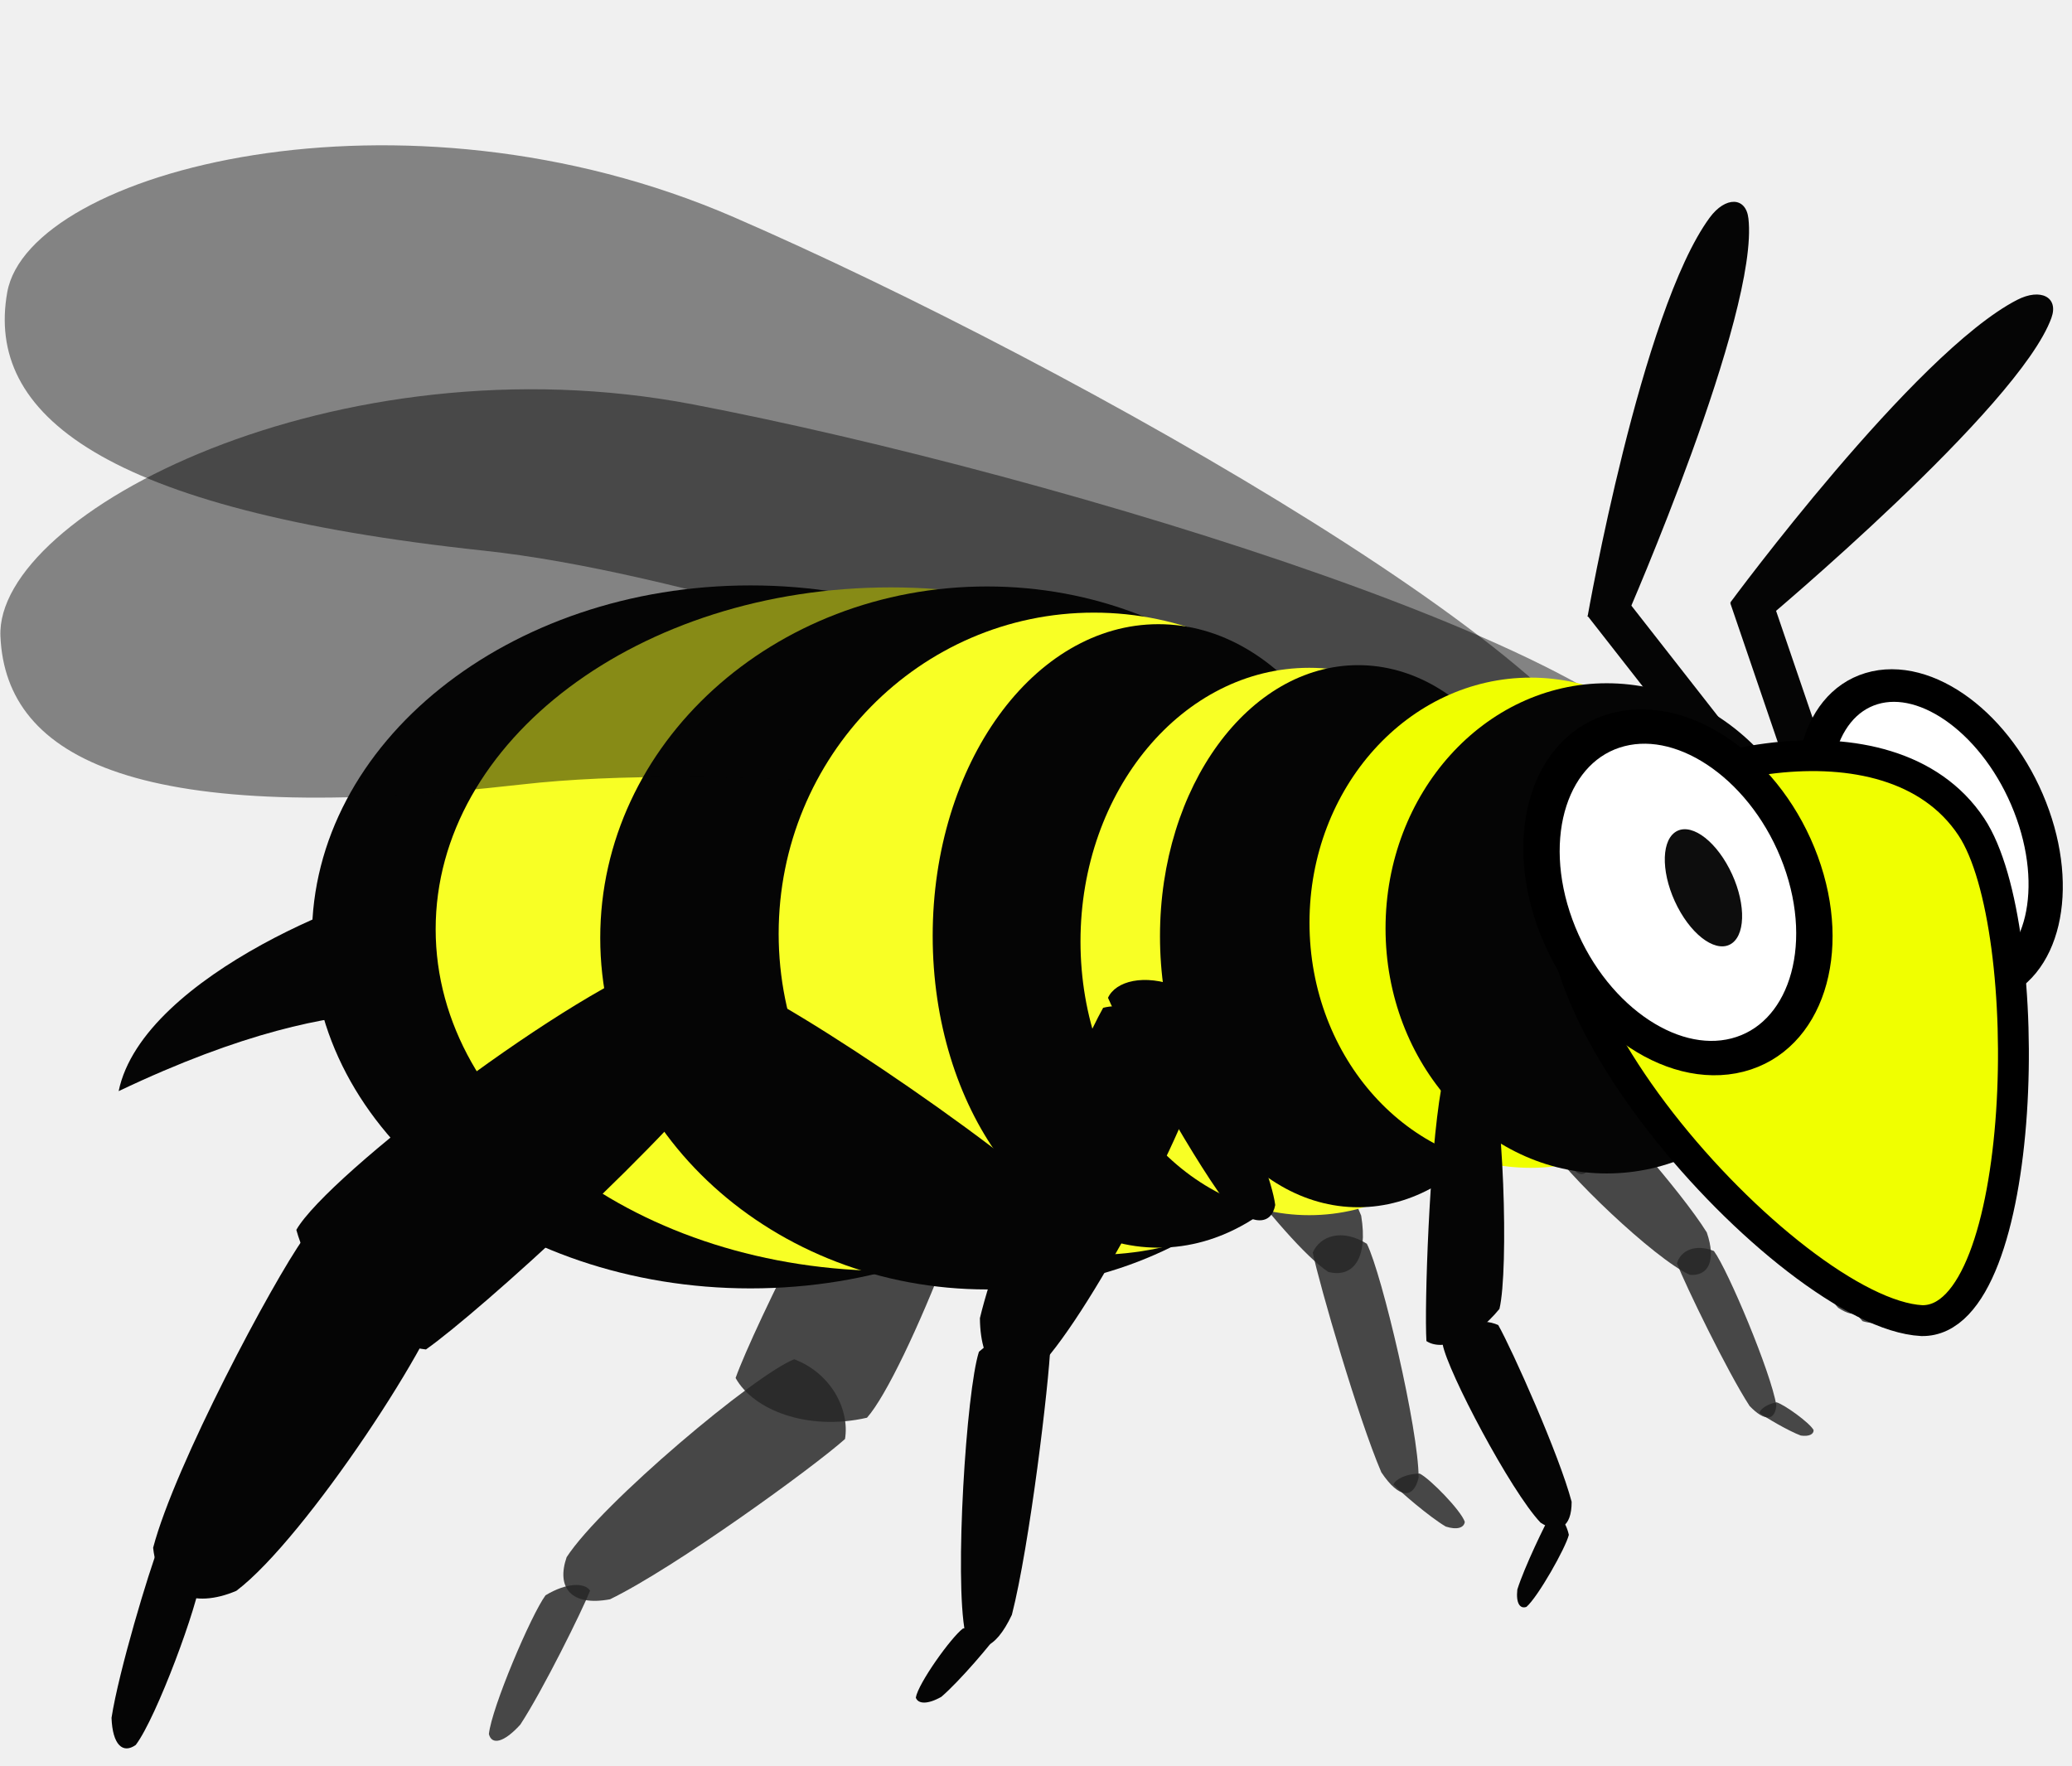
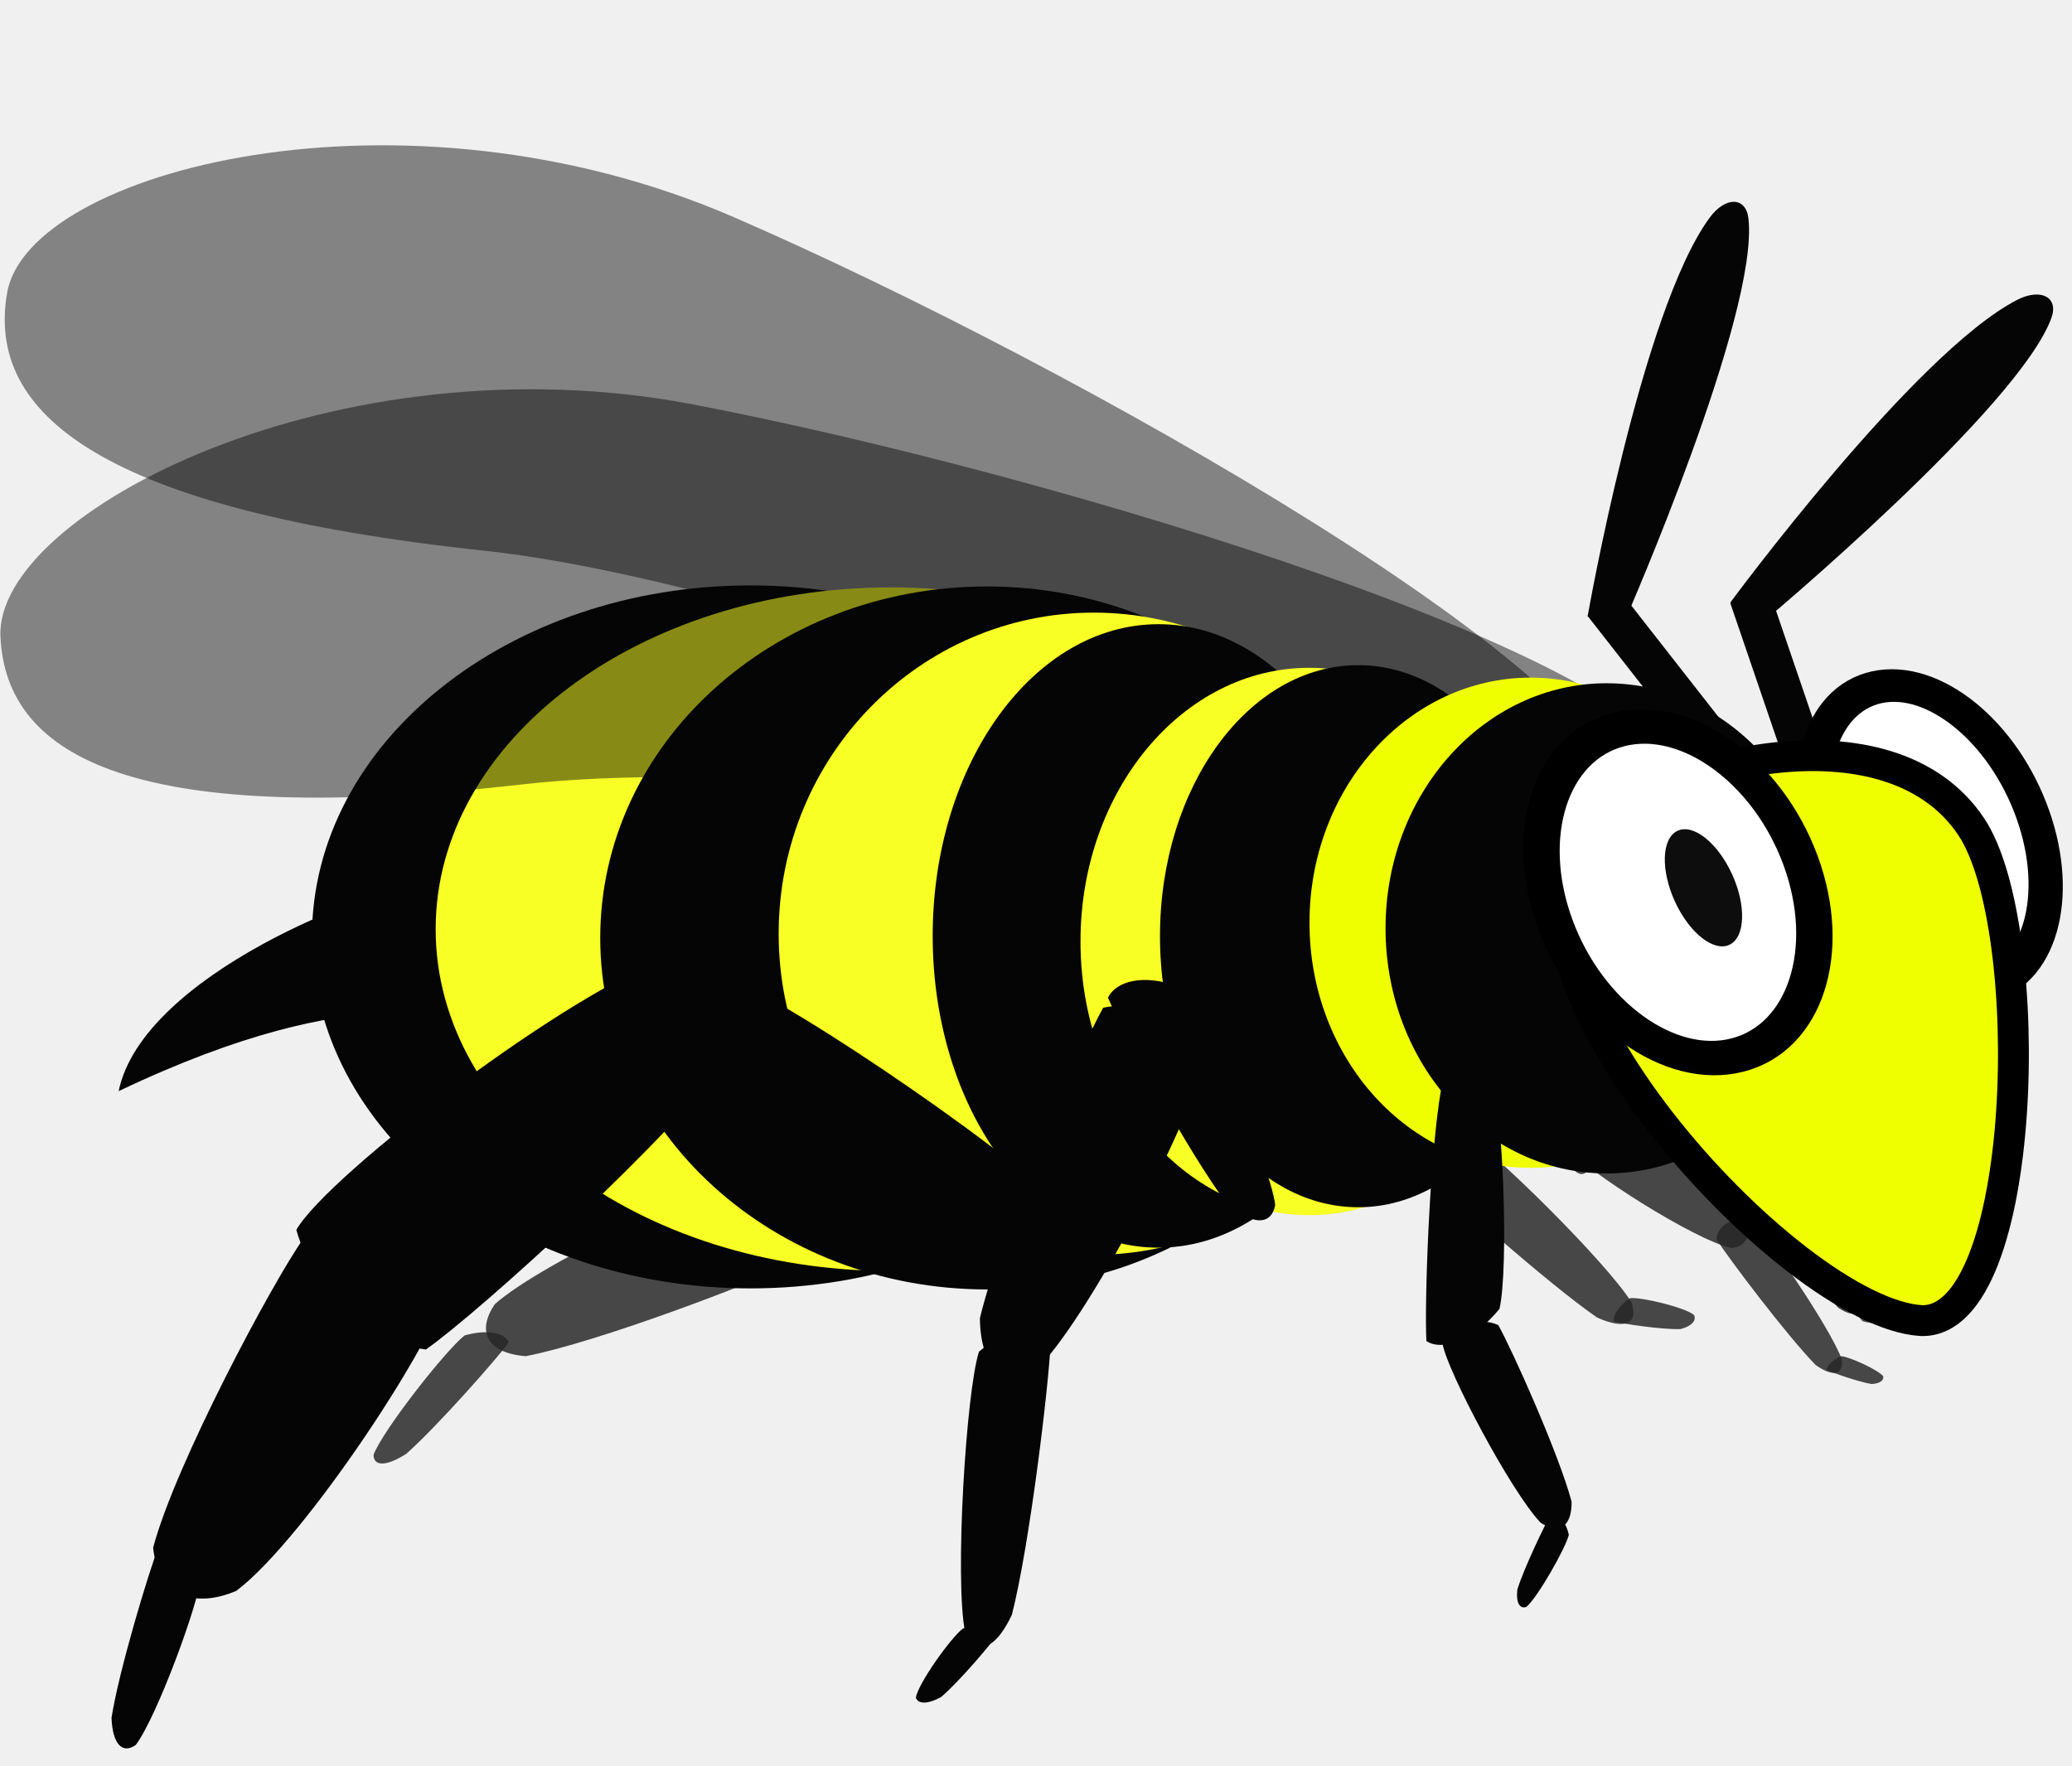
<svg xmlns="http://www.w3.org/2000/svg" xmlns:xlink="http://www.w3.org/1999/xlink" width="63.641mm" height="54.236mm" viewBox="0 0 63.641 54.236" version="1.1" id="svg5">
  <defs id="defs2" />
  <g id="layer1" transform="translate(-47.43575,-93.48444)">
-     <g id="g83414" transform="matrix(-0.5582543,0.5849532,0.5042407,0.6462936,83.69286,-2.310826)" style="fill:#262626;fill-opacity:0.839">
+     <g id="g83414" transform="matrix(-0.4330404,0.6828574,0.6209265,0.5351676,58.87231,2.536624)" style="fill:#262626;fill-opacity:0.839">
      <g id="g83501" transform="matrix(0.7077199,-0.00730058,-0.00600868,0.6976008,29.18478,32.2992)">
        <path id="path83404" style="fill:#262626;fill-opacity:0.839;stroke-width:0.167;stroke-linejoin:bevel" d="m 81.84,151.408 c -0.729,0.762 -1.6,0.499 -2.144,-0.954 -0.307,-2.671 0.059,-8.791 0.305,-10.253 0.799,-0.549 2.285,-0.388 3.446,0.715 0.301,1.536 -0.64,8.566 -1.608,10.492 z" transform="translate(2.942308,-12.11538)" />
        <path id="path83406" style="fill:#262626;fill-opacity:0.839;stroke-width:0.119;stroke-linejoin:bevel" d="m 82.568,159.692 c 0.557,0.531 1.047,0.221 1.16,-1.009 -0.213,-2.183 -1.351,-7.063 -1.72,-8.212 -0.568,-0.351 -1.447,-0.054 -1.988,0.964 0.047,1.269 1.671,6.817 2.548,8.257 z" transform="translate(2.942308,-12.11538)" />
        <path id="path83412" style="fill:#262626;fill-opacity:0.839;stroke-width:0.044;stroke-linejoin:bevel" d="m 84.765,149.967 c 0.133,0.164 0.415,0.076 0.728,-0.29 0.371,-0.653 0.91,-2.12 0.992,-2.467 -0.176,-0.11 -0.628,-0.03 -1.084,0.268 -0.25,0.379 -0.716,2.05 -0.636,2.488 z" />
      </g>
      <g id="g83410" transform="translate(2.942308,-12.11538)" style="fill:#262626;fill-opacity:0.839" />
    </g>
    <path id="path1868" style="fill:#050505;stroke-width:0.181;stroke-linejoin:bevel" d="m 62.51,122.42 c 0.357,0.666 0.762,1.644 -0.188,2.128 -1.008,0.514 -3.577,-1.195 -11.242,2.454 0.746,-3.614 7.948,-6.3 9.119,-6.278 1.171,0.022 1.971,1.061 2.311,1.695 z" />
    <path id="path43827" style="fill:#050505;fill-opacity:0.462;stroke-width:0.28;stroke-linejoin:bevel" d="m 97.195,118.295 c -0.664,3.734 -23.029,-6.626 -34.901,-7.896 -11.755,-1.257 -15.3,-4.201 -14.636,-7.935 0.664,-3.734 12.104,-6.74 22.316,-2.309 10.469,4.542 27.885,14.406 27.221,18.14 z" />
-     <g id="g18662" transform="matrix(0.8535834,0.517306,-0.7389056,0.8380969,112.679,-26.01173)" style="fill:#262626;fill-opacity:0.839">
-       <path id="path18555" style="fill:#262626;stroke-width:0.184;stroke-linejoin:bevel;fill-opacity:0.839" d="m 76.012,134.48 c -1.031,-0.723 -1.999,-0.398 -2.313,1.108 0.241,2.724 2.053,8.894 2.674,10.358 1.066,0.503 2.782,0.241 3.903,-0.953 0.008,-1.574 -2.688,-8.628 -4.264,-10.513 z" />
-       <path id="path18557" style="fill:#262626;stroke-width:0.135;stroke-linejoin:bevel;fill-opacity:0.839" d="m 76.116,152.673 c 0.384,0.878 1.121,1.117 1.888,0.377 0.872,-1.697 2.041,-6.101 2.197,-7.23 -0.489,-0.765 -1.678,-1.372 -2.84,-1.17 -0.598,0.915 -1.538,6.226 -1.245,8.024 z" />
-       <path id="path18559" style="fill:#262626;stroke-width:0.062;stroke-linejoin:bevel;fill-opacity:0.839" d="m 77.954,158.026 c 0.293,0.219 0.525,-0.006 0.538,-0.681 -0.181,-1.149 -0.912,-3.639 -1.134,-4.213 -0.293,-0.121 -0.717,0.143 -0.949,0.756 0.067,0.677 1.061,3.469 1.544,4.139 z" />
+     <g id="g18662" transform="matrix(0.6889584,0.7221817,-0.9320562,0.6161649,152.492,-15.49408)" style="fill:#262626;fill-opacity:0.839">
+       <path id="path18555" style="fill:#262626;fill-opacity:0.839;stroke-width:0.184;stroke-linejoin:bevel" d="m 76.012,134.48 c -1.031,-0.723 -1.999,-0.398 -2.313,1.108 0.241,2.724 2.053,8.894 2.674,10.358 1.066,0.503 2.782,0.241 3.903,-0.953 0.008,-1.574 -2.688,-8.628 -4.264,-10.513 z" />
+       <path id="path18557" style="fill:#262626;fill-opacity:0.839;stroke-width:0.135;stroke-linejoin:bevel" d="m 76.116,152.673 c 0.384,0.878 1.121,1.117 1.888,0.377 0.872,-1.697 2.041,-6.101 2.197,-7.23 -0.489,-0.765 -1.678,-1.372 -2.84,-1.17 -0.598,0.915 -1.538,6.226 -1.245,8.024 z" />
+       <path id="path18559" style="fill:#262626;fill-opacity:0.839;stroke-width:0.062;stroke-linejoin:bevel" d="m 77.954,158.026 c 0.293,0.219 0.525,-0.006 0.538,-0.681 -0.181,-1.149 -0.912,-3.639 -1.134,-4.213 -0.293,-0.121 -0.717,0.143 -0.949,0.756 0.067,0.677 1.061,3.469 1.544,4.139 z" />
    </g>
-     <g id="g18533" transform="matrix(-0.6462986,0.485918,0.3919099,0.7199727,88.43652,-8.929138)" style="fill:#262626;fill-opacity:0.839">
+     <g id="g18533" transform="matrix(-0.288063,0.7555382,0.7152329,0.4004947,16.62449,9.772995)" style="fill:#262626;fill-opacity:0.839">
      <g id="g18112" transform="translate(2.942308,-12.11538)" style="fill:#262626;fill-opacity:0.839">
        <path id="path17998" style="fill:#262626;fill-opacity:0.839;stroke-width:0.167;stroke-linejoin:bevel" d="m 81.84,151.408 c -0.729,0.762 -1.6,0.499 -2.144,-0.954 -0.307,-2.671 0.059,-8.791 0.305,-10.253 0.799,-0.549 2.285,-0.388 3.446,0.715 0.301,1.536 -0.64,8.566 -1.608,10.492 z" />
        <path id="path18103" style="fill:#262626;fill-opacity:0.839;stroke-width:0.119;stroke-linejoin:bevel" d="m 82.568,159.692 c 0.557,0.531 1.047,0.221 1.16,-1.009 -0.213,-2.183 -1.351,-7.063 -1.72,-8.212 -0.568,-0.351 -1.447,-0.054 -1.988,0.964 0.047,1.269 1.671,6.817 2.548,8.257 z" />
        <path id="path18107" style="fill:#262626;fill-opacity:0.839;stroke-width:0.108;stroke-linejoin:bevel" d="m 87.036,144.091 c 0.102,0.627 -0.425,0.858 -1.466,0.431 -1.611,-1.06 -4.834,-3.915 -5.534,-4.661 0.046,-0.561 0.786,-1.081 1.904,-1.055 0.981,0.56 4.455,4.047 5.096,5.285 z" />
      </g>
      <path id="path18118" style="fill:#262626;fill-opacity:0.839;stroke-width:0.044;stroke-linejoin:bevel" d="m 84.765,149.967 c 0.133,0.164 0.415,0.076 0.728,-0.29 0.371,-0.653 0.91,-2.12 0.992,-2.467 -0.176,-0.11 -0.628,-0.03 -1.084,0.268 -0.25,0.379 -0.716,2.05 -0.636,2.488 z" />
    </g>
    <ellipse style="fill:#050505;fill-opacity:1;stroke-width:0.257;stroke-linejoin:bevel" id="ellipse71560" cx="70.487" cy="122.264" rx="13.47" ry="10.797" />
    <g id="g18138" transform="matrix(0.564851,-0.6912925,0.6904127,0.5944707,-54.22143,106.3114)" style="fill:#262626;fill-opacity:0.839">
      <path id="path18130" style="fill:#262626;stroke-width:0.068;stroke-linejoin:bevel;fill-opacity:0.839" d="m 90.073,143.472 c -0.117,0.457 0.143,0.643 0.743,0.364 0.969,-0.724 2.982,-2.711 3.432,-3.235 0.031,-0.413 -0.314,-0.819 -0.916,-0.836 -0.582,0.378 -2.792,2.82 -3.259,3.706 z" />
      <path id="path18132" style="fill:#262626;stroke-width:0.108;stroke-linejoin:bevel;fill-opacity:0.839" d="m 93.069,140.077 c 0.317,-0.551 0.871,-0.396 1.408,0.593 0.578,1.84 1.271,6.089 1.342,7.11 -0.391,0.406 -1.293,0.341 -2.143,-0.386 -0.406,-1.054 -0.894,-5.952 -0.608,-7.316 z" />
      <path id="path18134" style="fill:#262626;stroke-width:0.085;stroke-linejoin:bevel;fill-opacity:0.839" d="m 93.328,153.798 c -0.451,0.465 -0.848,0.384 -0.942,-0.366 0.17,-1.428 1.086,-4.774 1.383,-5.586 0.46,-0.355 1.173,-0.373 1.612,0.144 -0.036,0.812 -1.345,4.694 -2.054,5.807 z" />
      <path id="path18136" style="fill:#262626;stroke-width:0.036;stroke-linejoin:bevel;fill-opacity:0.839" d="m 94.026,156.105 c 0.19,0.019 0.281,-0.185 0.189,-0.562 -0.267,-0.571 -1.027,-1.692 -1.231,-1.932 -0.175,0.034 -0.364,0.327 -0.399,0.745 0.136,0.35 1.083,1.547 1.441,1.749 z" />
    </g>
    <ellipse style="fill:#f8ff25;fill-opacity:1;stroke-width:0.259;stroke-linejoin:bevel" id="ellipse1398-8" cx="74.798" cy="122.027" rx="13.981" ry="10.499" />
    <ellipse style="fill:#050505;fill-opacity:1;stroke-width:0.242;stroke-linejoin:bevel" id="ellipse1840-4" cx="77.752" cy="122.296" rx="11.88" ry="10.797" />
    <path id="path15388" style="fill:#050505;fill-opacity:0.462;stroke-width:0.28;stroke-linejoin:bevel" d="m 99.246,117.666 c 0.167,3.789 -23.92,-1.438 -35.782,-0.085 -11.746,1.339 -15.848,-0.759 -16.015,-4.548 -0.167,-3.789 10.341,-9.22 21.273,-7.126 11.209,2.147 30.357,7.97 30.524,11.759 z" />
    <ellipse style="fill:#f8ff25;fill-opacity:1;stroke-width:0.209;stroke-linejoin:bevel" id="ellipse1842-9" cx="81.034" cy="122.167" rx="9.682" ry="9.864" />
    <path id="path18002" style="fill:#050505;stroke-width:0.184;stroke-linejoin:bevel" d="m 80.817,131.233 c 0.527,1.081 -0.147,1.668 -1.999,1.263 -3.102,-1.339 -9.742,-5.321 -11.259,-6.409 -0.26,-1.013 0.57,-2.189 2.305,-2.521 1.838,0.663 9.238,5.684 10.953,7.667 z" />
    <ellipse style="fill:#050505;fill-opacity:1;stroke-width:0.174;stroke-linejoin:bevel" id="ellipse1844-1" cx="83.017" cy="122.234" rx="6.934" ry="9.576" />
    <g id="g43887" transform="rotate(-16.03974,57.87783,135.4083)">
      <path id="rect15412" style="fill:#050505;stroke-width:0.238;stroke-linejoin:bevel" d="m 71.147,126.172 c 1.615,0.385 2.234,1.609 1.18,3.212 -2.664,2.108 -9.888,5.648 -11.781,6.301 -1.451,-0.608 -2.828,-2.509 -2.811,-4.631 1.401,-1.363 10.245,-4.799 13.412,-4.882 z" />
      <path id="path18114" style="fill:#050505;stroke-width:0.195;stroke-linejoin:bevel" d="m 52.905,141.201 c -1.419,0.178 -2.351,-0.528 -2.095,-1.978 1.35,-2.266 5.796,-6.846 7.06,-7.85 1.369,0.029 3.147,1.008 3.9,2.539 -0.618,1.375 -6.386,6.337 -8.866,7.288 z" />
      <path id="path18116" style="fill:#050505;stroke-width:0.08;stroke-linejoin:bevel" d="m 48.622,144.898 c -0.455,0.159 -0.685,-0.192 -0.484,-1.006 0.607,-1.314 2.367,-4.042 2.843,-4.652 0.422,-0.043 0.891,0.424 0.997,1.24 -0.306,0.788 -2.507,3.785 -3.355,4.418 z" />
    </g>
    <g id="g4839-6" transform="matrix(0.9276761,0,0,0.8636031,-8.549063,16.37418)">
      <ellipse style="fill:#f8ff25;fill-opacity:1;stroke-width:0.183;stroke-linejoin:bevel" id="ellipse4835-6" cx="103.697" cy="122.777" rx="7.573" ry="9.735" />
      <ellipse style="fill:#050505;fill-opacity:1;stroke-width:0.17;stroke-linejoin:bevel" id="ellipse4833-9" cx="105.319" cy="122.589" rx="6.563" ry="9.641" />
    </g>
    <g id="g18545" transform="rotate(19.95087,92.48843,121.6453)">
      <g id="g18541" transform="translate(2.942308,-12.11538)">
        <path id="path18535" style="fill:#050505;stroke-width:0.167;stroke-linejoin:bevel" d="m 81.84,151.408 c -0.729,0.762 -1.6,0.499 -2.144,-0.954 -0.307,-2.671 0.059,-8.791 0.305,-10.253 0.799,-0.549 2.285,-0.388 3.446,0.715 0.301,1.536 -0.64,8.566 -1.608,10.492 z" />
        <path id="path18537" style="fill:#050505;stroke-width:0.119;stroke-linejoin:bevel" d="m 82.568,159.692 c 0.557,0.531 1.047,0.221 1.16,-1.009 -0.213,-2.183 -1.351,-7.063 -1.72,-8.212 -0.568,-0.351 -1.447,-0.054 -1.988,0.964 0.047,1.269 1.671,6.817 2.548,8.257 z" />
        <path id="path18539" style="fill:#050505;stroke-width:0.108;stroke-linejoin:bevel" d="m 87.036,144.091 c 0.102,0.627 -0.425,0.858 -1.466,0.431 -1.611,-1.06 -4.834,-3.915 -5.534,-4.661 0.046,-0.561 0.786,-1.081 1.904,-1.055 0.981,0.56 4.455,4.047 5.096,5.285 z" />
      </g>
      <path id="path18543" style="fill:#050505;stroke-width:0.044;stroke-linejoin:bevel" d="m 84.765,149.967 c 0.133,0.164 0.415,0.076 0.728,-0.29 0.371,-0.653 0.91,-2.12 0.992,-2.467 -0.176,-0.11 -0.628,-0.03 -1.084,0.268 -0.25,0.379 -0.716,2.05 -0.636,2.488 z" />
    </g>
    <use x="0" y="0" xlink:href="#rect76516" id="use78163" transform="rotate(19.18721,99.53092,125.1863)" width="100%" height="100%" />
    <rect style="fill:#050505;fill-opacity:1;stroke:none;stroke-width:2.238;stroke-linecap:round;stroke-linejoin:round;stroke-miterlimit:4;stroke-dasharray:none;stroke-opacity:1;paint-order:stroke fill markers" id="rect76516" width="1.254" height="6.395" x="6.503" y="147.804" transform="rotate(-38.03843)" />
    <path id="path117403-5" style="fill:#050505;stroke-width:1.041;stroke-linecap:round;stroke-linejoin:round" d="m 100.577,111.999 1.055,0.551 c 0,0 7.817,-6.545 8.813,-9.302 0.229,-0.634 -0.329,-0.925 -1.055,-0.551 -3.159,1.627 -8.813,9.302 -8.813,9.302 z" />
    <g id="g14903-4" transform="translate(-9.353568,-0.4506106)">
      <ellipse style="fill:#f0ff00;fill-opacity:1;stroke-width:0.308;stroke-linejoin:bevel" id="path9417-2" cx="103.803" cy="122.279" rx="6.793" ry="7.529" />
      <ellipse style="fill:#050505;fill-opacity:1;stroke-width:0.308;stroke-linejoin:bevel" id="ellipse11237-8" cx="106.139" cy="122.452" rx="6.793" ry="7.529" />
    </g>
    <path id="path22857-2" style="fill:#050505;stroke-width:1.041;stroke-linecap:round;stroke-linejoin:round" d="m 96.198,112.423 1.19,0.024 c 0,0 4.086,-9.341 3.75,-12.253 -0.077,-0.67 -0.706,-0.682 -1.19,-0.024 -2.104,2.864 -3.75,12.253 -3.75,12.253 z" />
    <ellipse style="fill:#ffffff;fill-opacity:1;stroke:#000000;stroke-width:1.027;stroke-linejoin:bevel;stroke-miterlimit:4;stroke-dasharray:none;stroke-opacity:1" id="ellipse8524-8" cx="-145.426" cy="56.098" rx="4.902" ry="3.22" transform="matrix(-0.36447,-0.9312151,0.957284,-0.2891492,0,0)" />
    <path id="ellipse4848-1" style="fill:#f0ff00;stroke:#000000;stroke-width:0.948;stroke-linejoin:bevel;stroke-miterlimit:4;stroke-dasharray:none;stroke-opacity:1" d="m 96.237,119.117 c 2.082,-2.155 9.221,-4.044 11.75,-0.23 2.046,3.086 1.748,15.227 -1.524,15.164 -4.047,-0.209 -13.894,-11.035 -10.225,-14.934 z" />
    <ellipse style="fill:#ffffff;fill-opacity:1;stroke:#000000;stroke-width:1.087;stroke-linejoin:bevel;stroke-miterlimit:4;stroke-dasharray:none;stroke-opacity:1" id="ellipse4850-7" cx="-142.432" cy="51.628" rx="5.323" ry="3.892" transform="matrix(-0.3438215,-0.939035,0.9685073,-0.2489853,0,0)" />
    <ellipse style="fill:#0d0d0d;fill-opacity:1;stroke:none;stroke-width:0.704;stroke-linejoin:bevel;stroke-miterlimit:4;stroke-dasharray:none;stroke-opacity:1" id="ellipse8628-3" cx="-158.381" cy="33.33" rx="1.915" ry="0.989" transform="matrix(-0.4606618,-0.8875758,0.8039882,-0.5946453,0,0)" />
    <g id="g18128" transform="matrix(-1.071508,0.2737061,0.1382882,1.039684,173.4827,-45.19153)" style="fill:#050505;fill-opacity:1">
      <path id="path18105" style="fill:#050505;fill-opacity:1;stroke-width:0.068;stroke-linejoin:bevel" d="m 90.073,143.472 c -0.117,0.457 0.143,0.643 0.743,0.364 0.969,-0.724 2.982,-2.711 3.432,-3.235 0.031,-0.413 -0.314,-0.819 -0.916,-0.836 -0.582,0.378 -2.792,2.82 -3.259,3.706 z" />
      <path id="path18000" style="fill:#050505;fill-opacity:1;stroke-width:0.108;stroke-linejoin:bevel" d="m 93.069,140.077 c 0.317,-0.551 0.871,-0.396 1.408,0.593 0.578,1.84 1.271,6.089 1.342,7.11 -0.391,0.406 -1.293,0.341 -2.143,-0.386 -0.406,-1.054 -0.894,-5.952 -0.608,-7.316 z" />
      <path id="path18120" style="fill:#050505;fill-opacity:1;stroke-width:0.085;stroke-linejoin:bevel" d="m 93.328,153.798 c -0.451,0.465 -0.848,0.384 -0.942,-0.366 0.17,-1.428 1.086,-4.774 1.383,-5.586 0.46,-0.355 1.173,-0.373 1.612,0.144 -0.036,0.812 -1.345,4.694 -2.054,5.807 z" />
      <path id="path18122" style="fill:#050505;fill-opacity:1;stroke-width:0.036;stroke-linejoin:bevel" d="m 94.026,156.105 c 0.19,0.019 0.281,-0.185 0.189,-0.562 -0.267,-0.571 -1.027,-1.692 -1.231,-1.932 -0.175,0.034 -0.364,0.327 -0.399,0.745 0.136,0.35 1.083,1.547 1.441,1.749 z" />
    </g>
  </g>
</svg>
